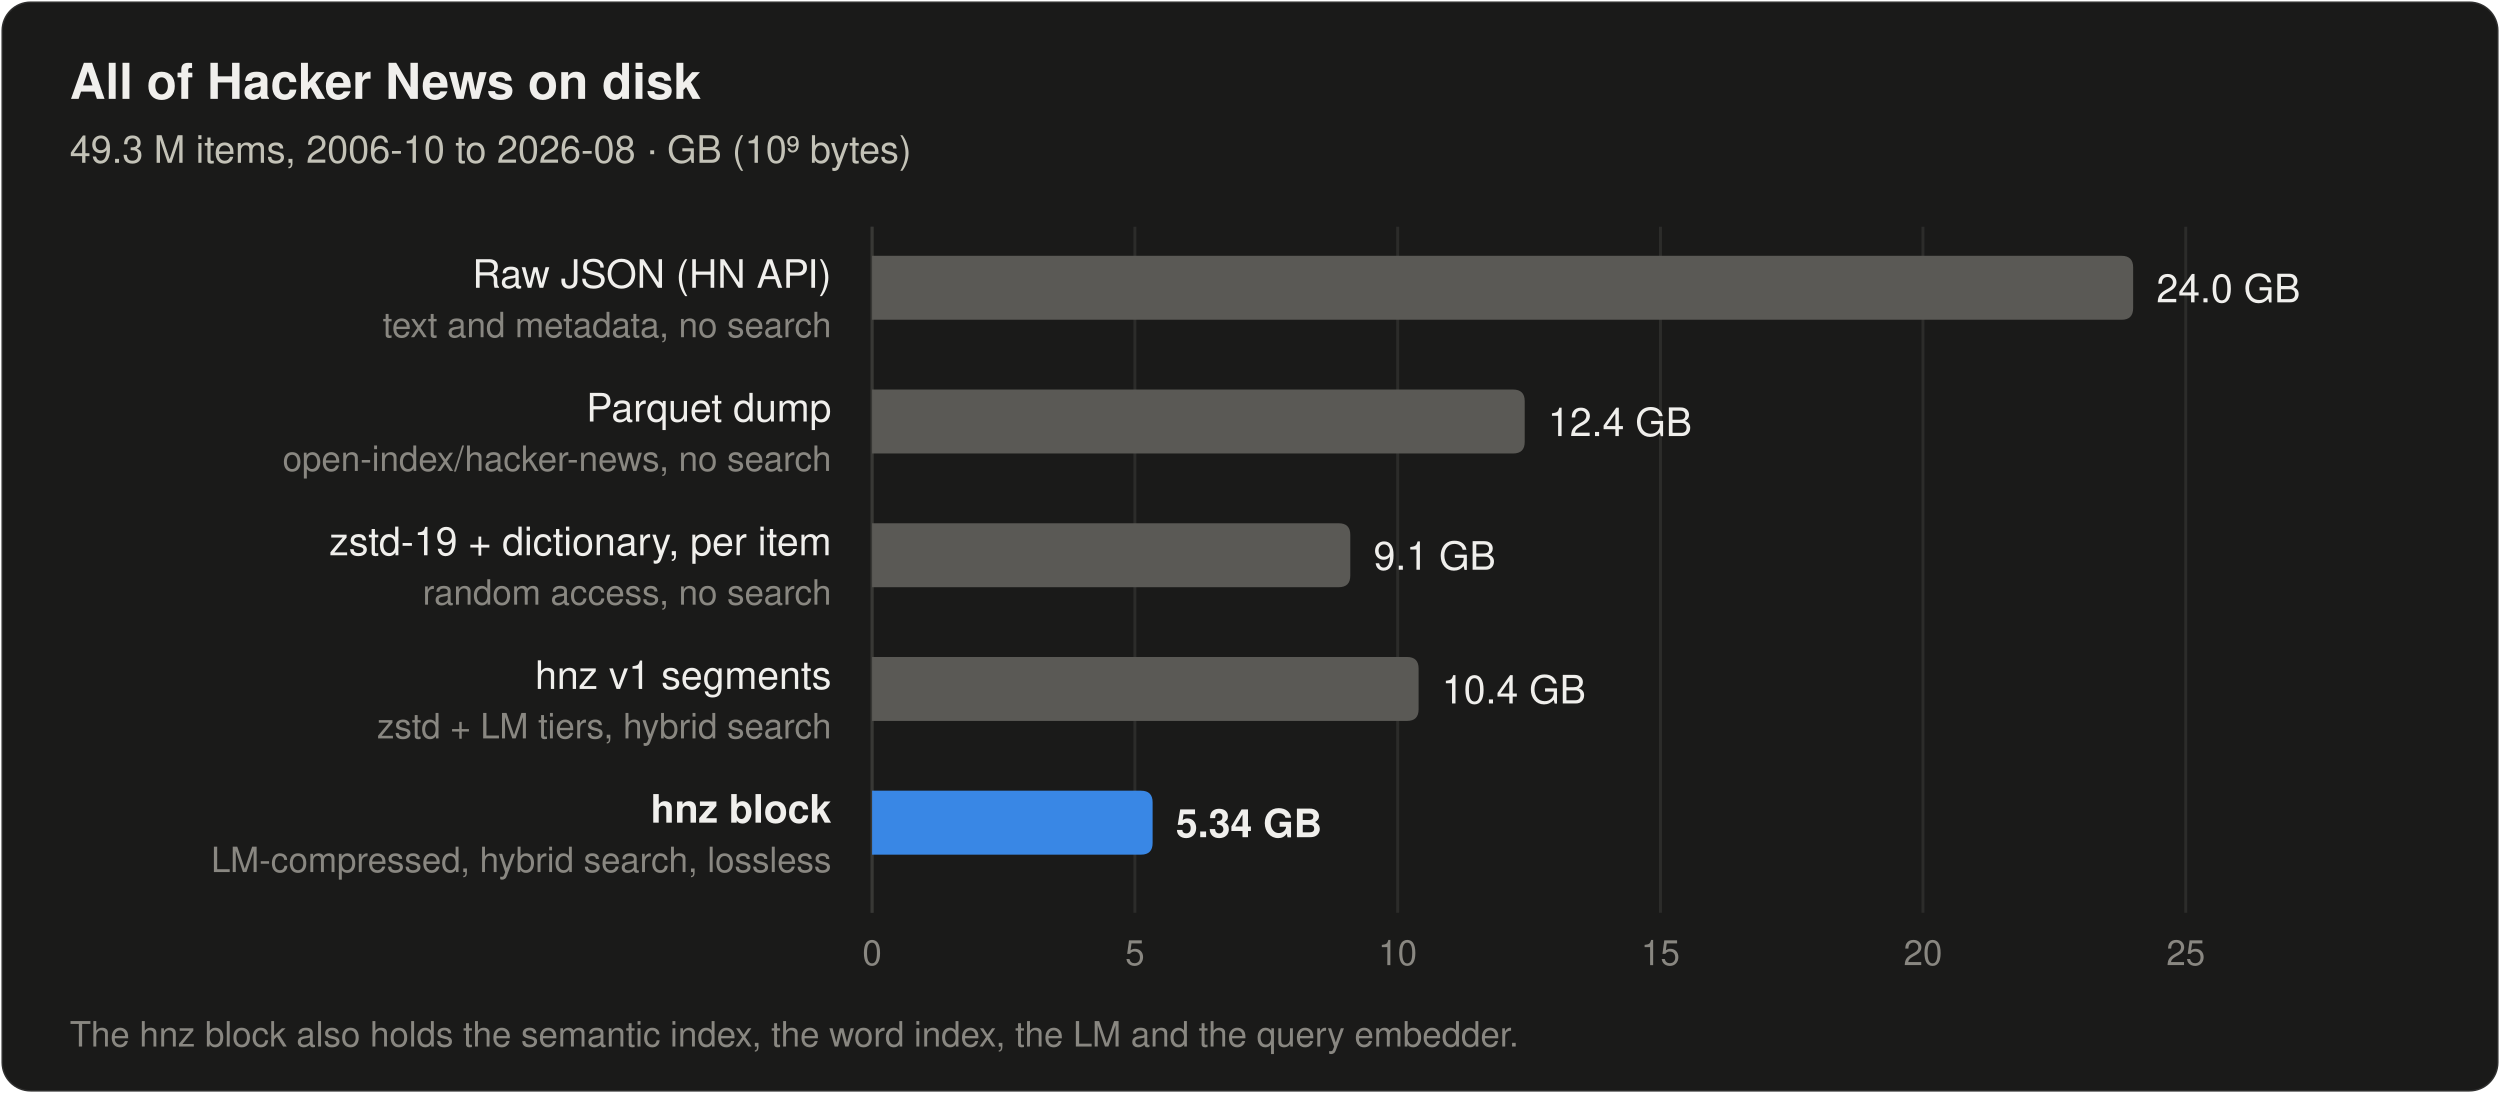
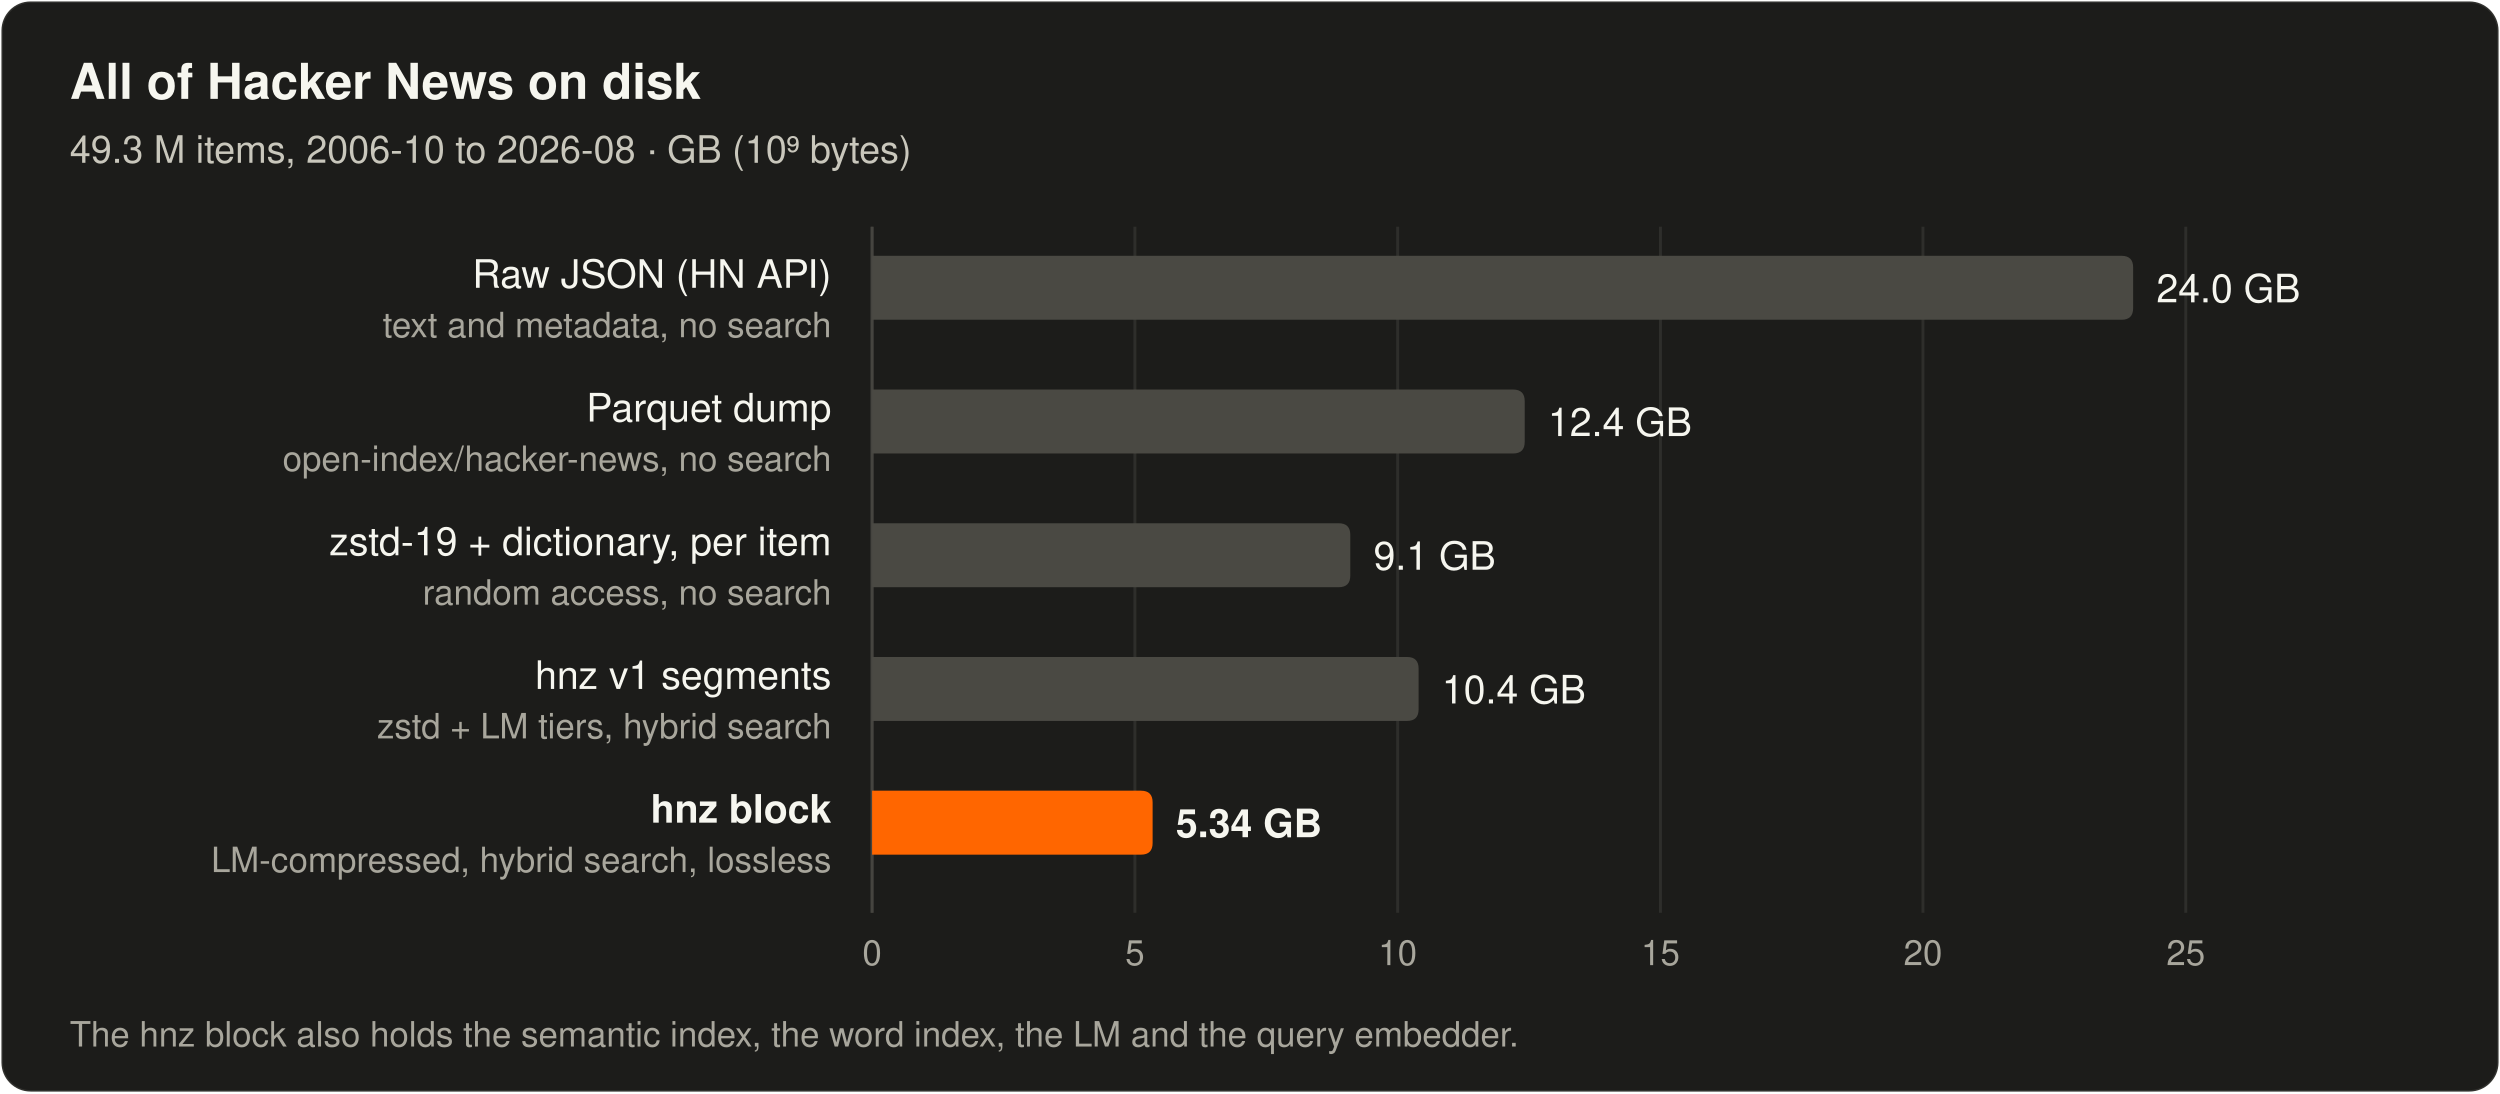
<svg xmlns="http://www.w3.org/2000/svg" width="860" height="376" viewBox="0 0 860 376" role="img" aria-label="All of Hacker News on disk">
-   <rect x="0.5" y="0.5" width="859" height="375" rx="10" fill="#1a1a19" stroke="rgba(255,255,255,0.10)" />
-   <text x="24.0" y="34.0" fill="#f0efec" font-family="system-ui, -apple-system, 'Segoe UI', Helvetica, Arial, sans-serif" font-size="17" font-weight="600" text-anchor="start">All of Hacker News on disk</text>
-   <text x="24.0" y="56.0" fill="#c3c2b7" font-family="system-ui, -apple-system, 'Segoe UI', Helvetica, Arial, sans-serif" font-size="13" font-weight="400" text-anchor="start">49.3 M items, 2006-10 to 2026-08 · GB (10⁹ bytes)</text>
-   <line x1="300.0" y1="78" x2="300.0" y2="314" stroke="#2c2c2a" stroke-width="1" />
-   <text x="300.0" y="332.0" fill="#898781" font-family="system-ui, -apple-system, 'Segoe UI', Helvetica, Arial, sans-serif" font-size="12" font-weight="400" text-anchor="middle">0</text>
-   <line x1="390.4" y1="78" x2="390.4" y2="314" stroke="#2c2c2a" stroke-width="1" />
-   <text x="390.4" y="332.0" fill="#898781" font-family="system-ui, -apple-system, 'Segoe UI', Helvetica, Arial, sans-serif" font-size="12" font-weight="400" text-anchor="middle">5</text>
-   <line x1="480.8" y1="78" x2="480.8" y2="314" stroke="#2c2c2a" stroke-width="1" />
-   <text x="480.8" y="332.0" fill="#898781" font-family="system-ui, -apple-system, 'Segoe UI', Helvetica, Arial, sans-serif" font-size="12" font-weight="400" text-anchor="middle">10</text>
-   <line x1="571.2" y1="78" x2="571.2" y2="314" stroke="#2c2c2a" stroke-width="1" />
-   <text x="571.2" y="332.0" fill="#898781" font-family="system-ui, -apple-system, 'Segoe UI', Helvetica, Arial, sans-serif" font-size="12" font-weight="400" text-anchor="middle">15</text>
-   <line x1="661.5" y1="78" x2="661.5" y2="314" stroke="#2c2c2a" stroke-width="1" />
-   <text x="661.5" y="332.0" fill="#898781" font-family="system-ui, -apple-system, 'Segoe UI', Helvetica, Arial, sans-serif" font-size="12" font-weight="400" text-anchor="middle">20</text>
-   <line x1="751.9" y1="78" x2="751.9" y2="314" stroke="#2c2c2a" stroke-width="1" />
-   <text x="751.9" y="332.0" fill="#898781" font-family="system-ui, -apple-system, 'Segoe UI', Helvetica, Arial, sans-serif" font-size="12" font-weight="400" text-anchor="middle">25</text>
-   <line x1="300" y1="78" x2="300" y2="314" stroke="#383835" stroke-width="1" />
-   <text x="286.0" y="99.0" fill="#f0efec" font-family="system-ui, -apple-system, 'Segoe UI', Helvetica, Arial, sans-serif" font-size="13.5" font-weight="400" text-anchor="end">Raw JSON (HN API)</text>
-   <text x="286.0" y="116.0" fill="#898781" font-family="system-ui, -apple-system, 'Segoe UI', Helvetica, Arial, sans-serif" font-size="12" font-weight="400" text-anchor="end">text and metadata, no search</text>
-   <path d="M300.0,88.0 H729.8 Q733.8,88.0 733.8,92.0 V106.0 Q733.8,110.0 729.8,110.0 H300.0 Z" fill="#5a5955" />
-   <text x="741.8" y="104.0" fill="#f0efec" font-family="system-ui, -apple-system, 'Segoe UI', Helvetica, Arial, sans-serif" font-size="13.5" font-weight="400" text-anchor="start">24.0 GB</text>
-   <text x="286.0" y="145.0" fill="#f0efec" font-family="system-ui, -apple-system, 'Segoe UI', Helvetica, Arial, sans-serif" font-size="13.5" font-weight="400" text-anchor="end">Parquet dump</text>
-   <text x="286.0" y="162.0" fill="#898781" font-family="system-ui, -apple-system, 'Segoe UI', Helvetica, Arial, sans-serif" font-size="12" font-weight="400" text-anchor="end">open-index/hacker-news, no search</text>
-   <path d="M300.0,134.0 H520.5 Q524.5,134.0 524.5,138.0 V152.0 Q524.5,156.0 520.5,156.0 H300.0 Z" fill="#5a5955" />
-   <text x="532.5" y="150.0" fill="#f0efec" font-family="system-ui, -apple-system, 'Segoe UI', Helvetica, Arial, sans-serif" font-size="13.5" font-weight="400" text-anchor="start">12.4 GB</text>
-   <text x="286.0" y="191.0" fill="#f0efec" font-family="system-ui, -apple-system, 'Segoe UI', Helvetica, Arial, sans-serif" font-size="13.5" font-weight="400" text-anchor="end">zstd-19 + dictionary, per item</text>
-   <text x="286.0" y="208.0" fill="#898781" font-family="system-ui, -apple-system, 'Segoe UI', Helvetica, Arial, sans-serif" font-size="12" font-weight="400" text-anchor="end">random access, no search</text>
-   <path d="M300.0,180.0 H460.5 Q464.5,180.0 464.5,184.0 V198.0 Q464.5,202.0 460.5,202.0 H300.0 Z" fill="#5a5955" />
-   <text x="472.5" y="196.0" fill="#f0efec" font-family="system-ui, -apple-system, 'Segoe UI', Helvetica, Arial, sans-serif" font-size="13.5" font-weight="400" text-anchor="start">9.1 GB</text>
-   <text x="286.0" y="237.0" fill="#f0efec" font-family="system-ui, -apple-system, 'Segoe UI', Helvetica, Arial, sans-serif" font-size="13.5" font-weight="400" text-anchor="end">hnz v1 segments</text>
-   <text x="286.0" y="254.0" fill="#898781" font-family="system-ui, -apple-system, 'Segoe UI', Helvetica, Arial, sans-serif" font-size="12" font-weight="400" text-anchor="end">zstd + LM tiers, hybrid search</text>
-   <path d="M300.0,226.0 H484.0 Q488.0,226.0 488.0,230.0 V244.0 Q488.0,248.0 484.0,248.0 H300.0 Z" fill="#5a5955" />
-   <text x="496.0" y="242.0" fill="#f0efec" font-family="system-ui, -apple-system, 'Segoe UI', Helvetica, Arial, sans-serif" font-size="13.5" font-weight="400" text-anchor="start">10.4 GB</text>
-   <text x="286.0" y="283.0" fill="#f0efec" font-family="system-ui, -apple-system, 'Segoe UI', Helvetica, Arial, sans-serif" font-size="13.5" font-weight="600" text-anchor="end">hnz block</text>
-   <text x="286.0" y="300.0" fill="#898781" font-family="system-ui, -apple-system, 'Segoe UI', Helvetica, Arial, sans-serif" font-size="12" font-weight="400" text-anchor="end">LM-compressed, hybrid search, lossless</text>
-   <path d="M300.0,272.0 H392.5 Q396.5,272.0 396.5,276.0 V290.0 Q396.5,294.0 392.5,294.0 H300.0 Z" fill="#3987e5" />
-   <text x="404.5" y="288.0" fill="#f0efec" font-family="system-ui, -apple-system, 'Segoe UI', Helvetica, Arial, sans-serif" font-size="13.5" font-weight="600" text-anchor="start">5.34 GB</text>
-   <text x="24.0" y="360.0" fill="#898781" font-family="system-ui, -apple-system, 'Segoe UI', Helvetica, Arial, sans-serif" font-size="12" font-weight="400" text-anchor="start">The hnz block also holds the semantic index, the word index, the LM and the query embedder.</text>
+   <rect x="0.5" y="0.5" width="859" height="375" rx="10" fill="#1c1c1a" stroke="rgba(246,246,239,0.10)" />
+   <text x="24.0" y="34.0" fill="#f6f6ef" font-family="system-ui, -apple-system, 'Segoe UI', Helvetica, Arial, sans-serif" font-size="17" font-weight="600" text-anchor="start">All of Hacker News on disk</text>
+   <text x="24.0" y="56.0" fill="#c9c7bc" font-family="system-ui, -apple-system, 'Segoe UI', Helvetica, Arial, sans-serif" font-size="13" font-weight="400" text-anchor="start">49.3 M items, 2006-10 to 2026-08 · GB (10⁹ bytes)</text>
+   <line x1="300.0" y1="78" x2="300.0" y2="314" stroke="#2e2e2b" stroke-width="1" />
+   <text x="300.0" y="332.0" fill="#a8a69c" font-family="system-ui, -apple-system, 'Segoe UI', Helvetica, Arial, sans-serif" font-size="12" font-weight="400" text-anchor="middle">0</text>
+   <line x1="390.4" y1="78" x2="390.4" y2="314" stroke="#2e2e2b" stroke-width="1" />
+   <text x="390.4" y="332.0" fill="#a8a69c" font-family="system-ui, -apple-system, 'Segoe UI', Helvetica, Arial, sans-serif" font-size="12" font-weight="400" text-anchor="middle">5</text>
+   <line x1="480.8" y1="78" x2="480.8" y2="314" stroke="#2e2e2b" stroke-width="1" />
+   <text x="480.8" y="332.0" fill="#a8a69c" font-family="system-ui, -apple-system, 'Segoe UI', Helvetica, Arial, sans-serif" font-size="12" font-weight="400" text-anchor="middle">10</text>
+   <line x1="571.2" y1="78" x2="571.2" y2="314" stroke="#2e2e2b" stroke-width="1" />
+   <text x="571.2" y="332.0" fill="#a8a69c" font-family="system-ui, -apple-system, 'Segoe UI', Helvetica, Arial, sans-serif" font-size="12" font-weight="400" text-anchor="middle">15</text>
+   <line x1="661.5" y1="78" x2="661.5" y2="314" stroke="#2e2e2b" stroke-width="1" />
+   <text x="661.5" y="332.0" fill="#a8a69c" font-family="system-ui, -apple-system, 'Segoe UI', Helvetica, Arial, sans-serif" font-size="12" font-weight="400" text-anchor="middle">20</text>
+   <line x1="751.9" y1="78" x2="751.9" y2="314" stroke="#2e2e2b" stroke-width="1" />
+   <text x="751.9" y="332.0" fill="#a8a69c" font-family="system-ui, -apple-system, 'Segoe UI', Helvetica, Arial, sans-serif" font-size="12" font-weight="400" text-anchor="middle">25</text>
+   <line x1="300" y1="78" x2="300" y2="314" stroke="#45443f" stroke-width="1" />
+   <text x="286.0" y="99.0" fill="#f6f6ef" font-family="system-ui, -apple-system, 'Segoe UI', Helvetica, Arial, sans-serif" font-size="13.5" font-weight="400" text-anchor="end">Raw JSON (HN API)</text>
+   <text x="286.0" y="116.0" fill="#a8a69c" font-family="system-ui, -apple-system, 'Segoe UI', Helvetica, Arial, sans-serif" font-size="12" font-weight="400" text-anchor="end">text and metadata, no search</text>
+   <path d="M300.0,88.0 H729.8 Q733.8,88.0 733.8,92.0 V106.0 Q733.8,110.0 729.8,110.0 H300.0 Z" fill="#4a4943" />
+   <text x="741.8" y="104.0" fill="#f6f6ef" font-family="system-ui, -apple-system, 'Segoe UI', Helvetica, Arial, sans-serif" font-size="13.5" font-weight="400" text-anchor="start">24.0 GB</text>
+   <text x="286.0" y="145.0" fill="#f6f6ef" font-family="system-ui, -apple-system, 'Segoe UI', Helvetica, Arial, sans-serif" font-size="13.5" font-weight="400" text-anchor="end">Parquet dump</text>
+   <text x="286.0" y="162.0" fill="#a8a69c" font-family="system-ui, -apple-system, 'Segoe UI', Helvetica, Arial, sans-serif" font-size="12" font-weight="400" text-anchor="end">open-index/hacker-news, no search</text>
+   <path d="M300.0,134.0 H520.5 Q524.5,134.0 524.5,138.0 V152.0 Q524.5,156.0 520.5,156.0 H300.0 Z" fill="#4a4943" />
+   <text x="532.5" y="150.0" fill="#f6f6ef" font-family="system-ui, -apple-system, 'Segoe UI', Helvetica, Arial, sans-serif" font-size="13.5" font-weight="400" text-anchor="start">12.4 GB</text>
+   <text x="286.0" y="191.0" fill="#f6f6ef" font-family="system-ui, -apple-system, 'Segoe UI', Helvetica, Arial, sans-serif" font-size="13.5" font-weight="400" text-anchor="end">zstd-19 + dictionary, per item</text>
+   <text x="286.0" y="208.0" fill="#a8a69c" font-family="system-ui, -apple-system, 'Segoe UI', Helvetica, Arial, sans-serif" font-size="12" font-weight="400" text-anchor="end">random access, no search</text>
+   <path d="M300.0,180.0 H460.5 Q464.5,180.0 464.5,184.0 V198.0 Q464.5,202.0 460.5,202.0 H300.0 Z" fill="#4a4943" />
+   <text x="472.5" y="196.0" fill="#f6f6ef" font-family="system-ui, -apple-system, 'Segoe UI', Helvetica, Arial, sans-serif" font-size="13.5" font-weight="400" text-anchor="start">9.1 GB</text>
+   <text x="286.0" y="237.0" fill="#f6f6ef" font-family="system-ui, -apple-system, 'Segoe UI', Helvetica, Arial, sans-serif" font-size="13.5" font-weight="400" text-anchor="end">hnz v1 segments</text>
+   <text x="286.0" y="254.0" fill="#a8a69c" font-family="system-ui, -apple-system, 'Segoe UI', Helvetica, Arial, sans-serif" font-size="12" font-weight="400" text-anchor="end">zstd + LM tiers, hybrid search</text>
+   <path d="M300.0,226.0 H484.0 Q488.0,226.0 488.0,230.0 V244.0 Q488.0,248.0 484.0,248.0 H300.0 Z" fill="#4a4943" />
+   <text x="496.0" y="242.0" fill="#f6f6ef" font-family="system-ui, -apple-system, 'Segoe UI', Helvetica, Arial, sans-serif" font-size="13.5" font-weight="400" text-anchor="start">10.4 GB</text>
+   <text x="286.0" y="283.0" fill="#f6f6ef" font-family="system-ui, -apple-system, 'Segoe UI', Helvetica, Arial, sans-serif" font-size="13.5" font-weight="600" text-anchor="end">hnz block</text>
+   <text x="286.0" y="300.0" fill="#a8a69c" font-family="system-ui, -apple-system, 'Segoe UI', Helvetica, Arial, sans-serif" font-size="12" font-weight="400" text-anchor="end">LM-compressed, hybrid search, lossless</text>
+   <path d="M300.0,272.0 H392.5 Q396.5,272.0 396.5,276.0 V290.0 Q396.5,294.0 392.5,294.0 H300.0 Z" fill="#ff6600" />
+   <text x="404.5" y="288.0" fill="#f6f6ef" font-family="system-ui, -apple-system, 'Segoe UI', Helvetica, Arial, sans-serif" font-size="13.5" font-weight="600" text-anchor="start">5.34 GB</text>
+   <text x="24.0" y="360.0" fill="#a8a69c" font-family="system-ui, -apple-system, 'Segoe UI', Helvetica, Arial, sans-serif" font-size="12" font-weight="400" text-anchor="start">The hnz block also holds the semantic index, the word index, the LM and the query embedder.</text>
</svg>
